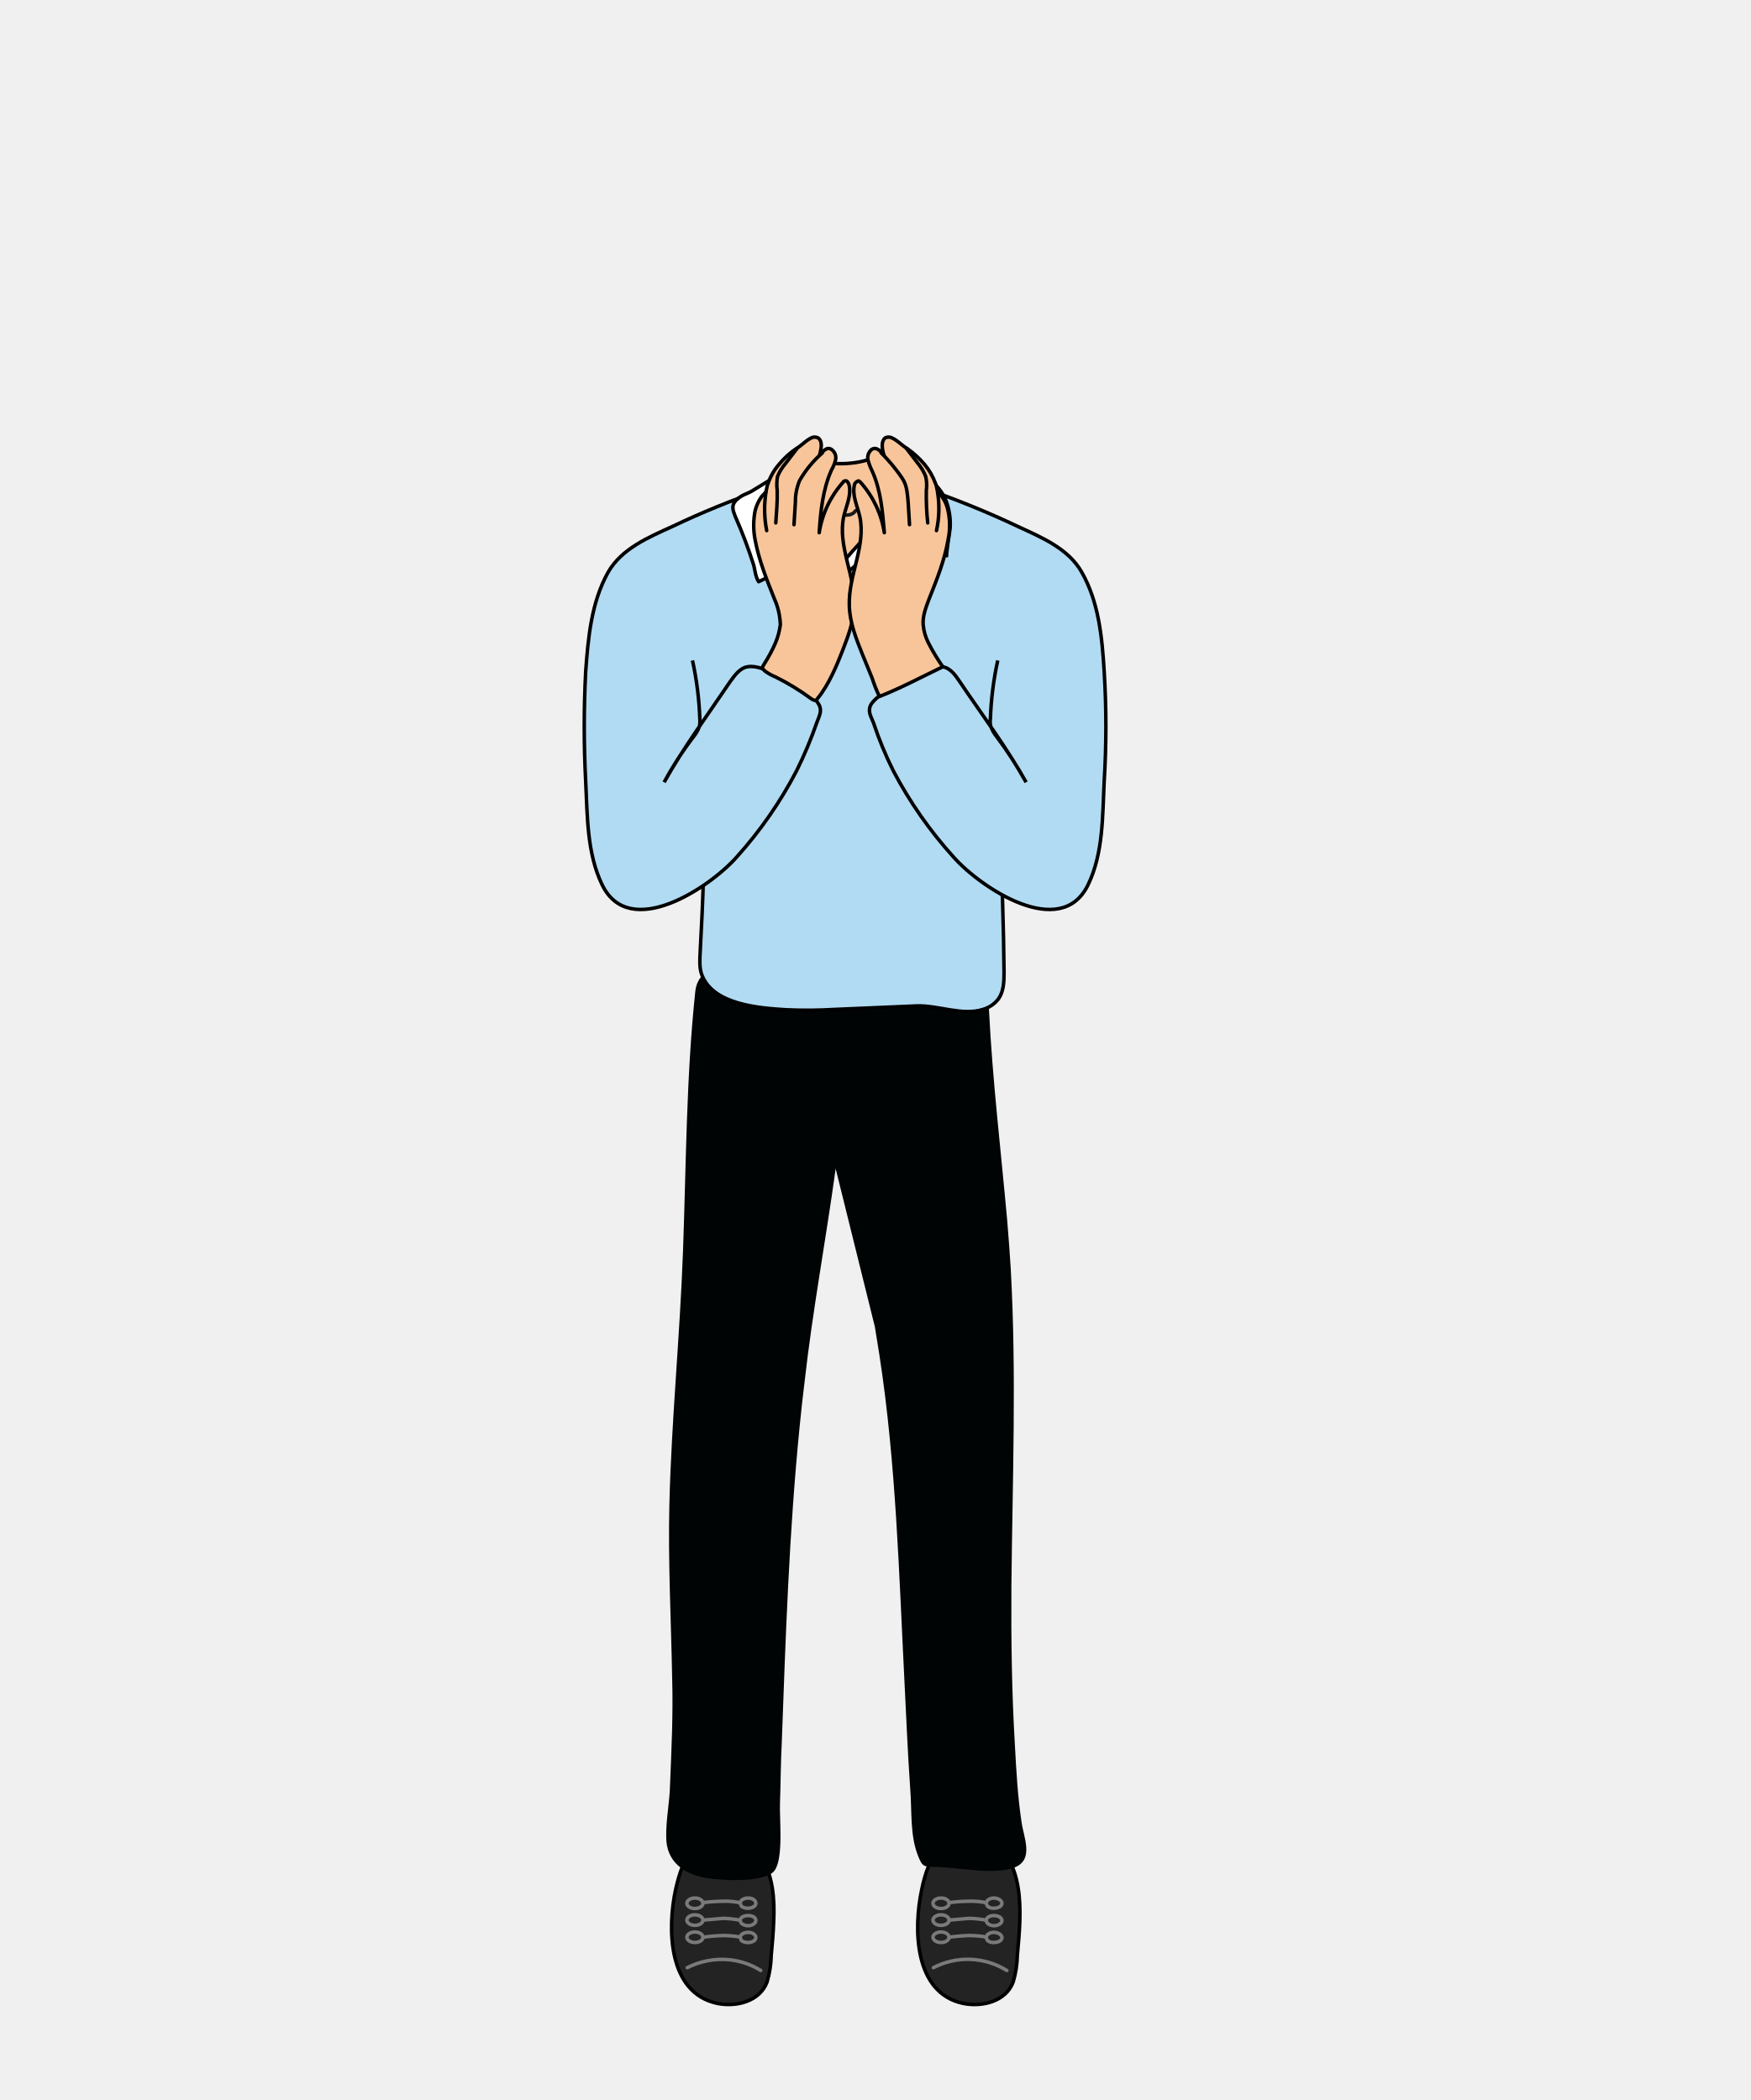
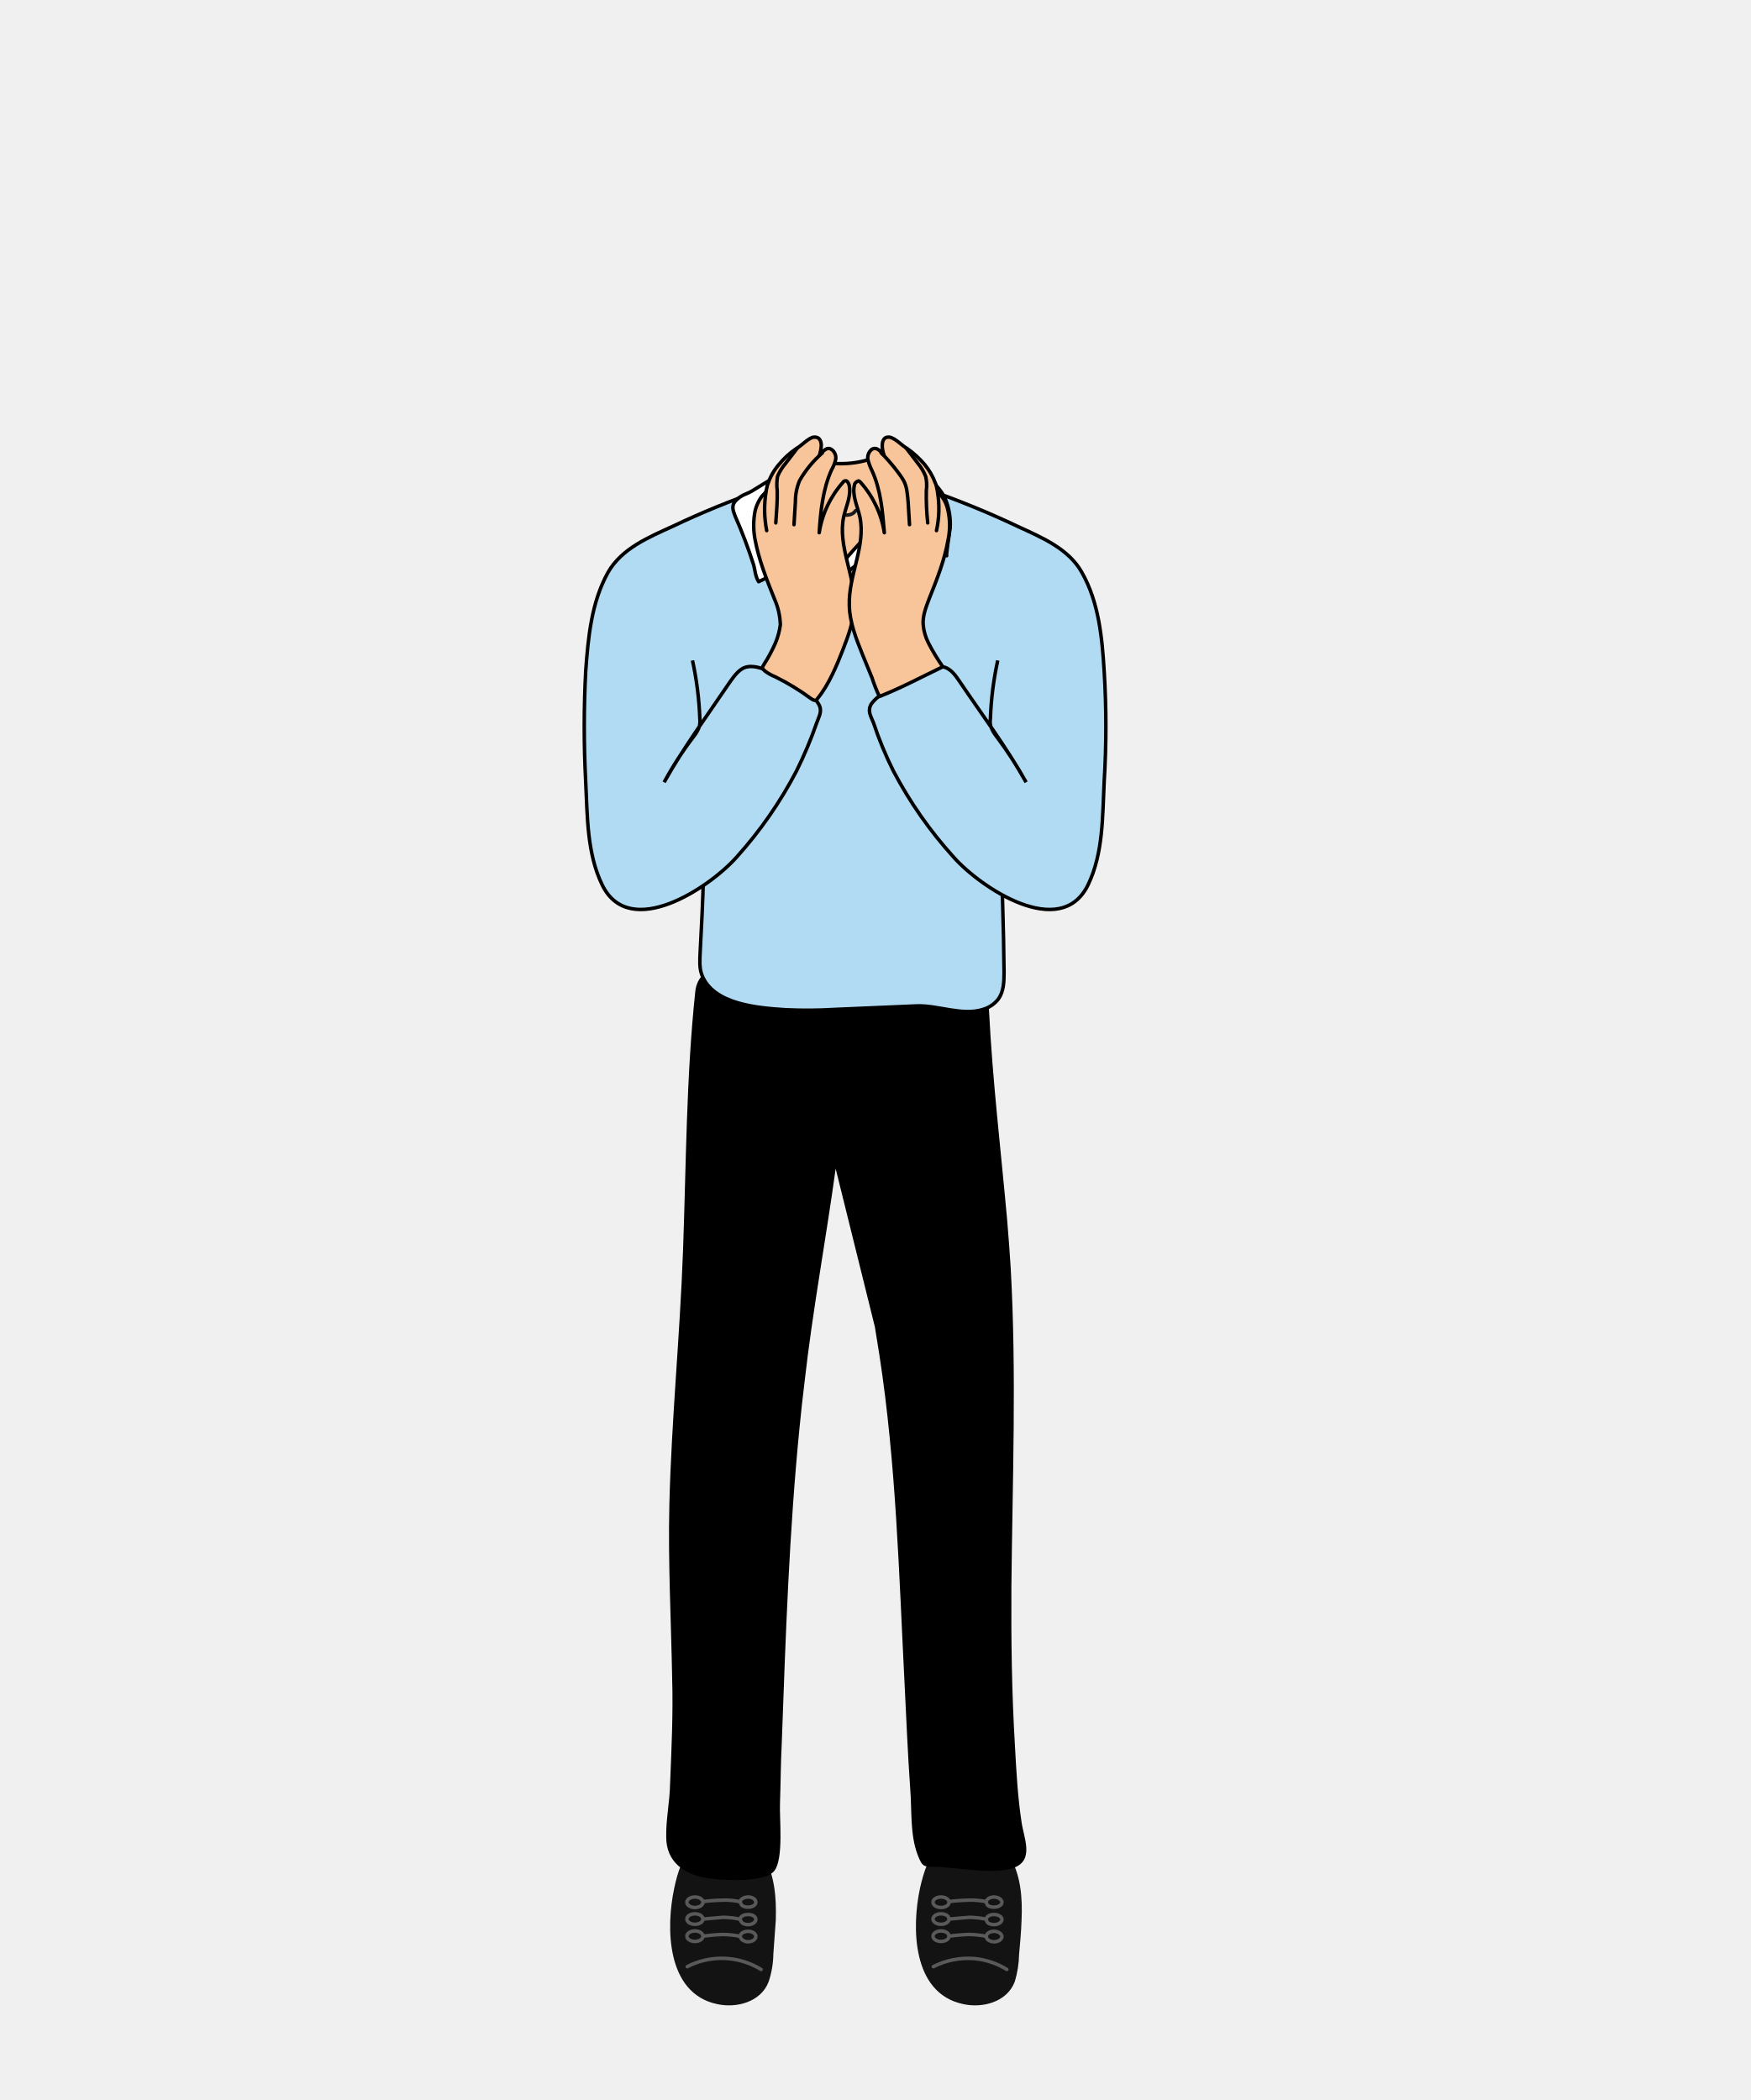
- <svg xmlns="http://www.w3.org/2000/svg" id="Layer_1" data-name="Layer 1" viewBox="0 0 500 600">
-   <defs>
-     <style>.cls-1{fill:#232323}.cls-1,.cls-4,.cls-5,.cls-8{stroke:#000}.cls-1,.cls-2,.cls-5,.cls-8{stroke-linecap:round;stroke-linejoin:round}.cls-2,.cls-8{fill:none}.cls-2{stroke:#7a7a7a}.cls-4{fill:#b1dbf2;stroke-miterlimit:10}.cls-5{fill:#f8c59a}</style>
-   </defs>
-   <path class="cls-1" d="M287.6 530.3c3.4 5.5 3.9 12.2 3.7 18.6-.1 3.2-.4 6.5-.7 9.7a28.8 28.8 0 01-1.2 7.7c-2.1 5.6-8.9 7.2-14.3 6.1-14.1-3-14.2-21.5-11.8-32.6.9-4.3 2.4-9.4 5.8-12.2 5.6-4.7 14.6-3.6 18.5 2.7z" />
-   <path class="cls-2" d="M266.6 562.2a21.2 21.2 0 0121 .8" />
-   <ellipse class="cls-2" cx="268.8" cy="553.5" rx="2.3" ry="1.5" />
-   <path class="cls-2" d="M281.7 553.6c0-.8 1-1.5 2.2-1.5s2.3.7 2.3 1.5-1 1.4-2.3 1.4a2.7 2.7 0 01-1.6-.4c-.5-.3-.4-.8-.7-1.1s-3.5-.5-4.8-.5a54.8 54.8 0 00-5.7.5" />
-   <ellipse class="cls-2" cx="268.8" cy="548.6" rx="2.3" ry="1.5" />
-   <path class="cls-2" d="M281.7 548.7c0-.8 1-1.4 2.2-1.4s2.3.6 2.3 1.4-1 1.5-2.3 1.5a2.8 2.8 0 01-1.6-.5c-.5-.3-.4-.7-.7-1s-3.5-.6-4.8-.6l-5.7.5" />
-   <ellipse class="cls-2" cx="268.8" cy="543.8" rx="2.3" ry="1.5" />
-   <path class="cls-2" d="M281.7 543.8c0-.8 1-1.5 2.2-1.5s2.3.7 2.3 1.5-1 1.4-2.3 1.4a2.7 2.7 0 01-1.6-.4c-.5-.3-.4-.8-.7-1.1s-3.5-.6-4.8-.5a54.6 54.6 0 00-5.7.4" />
-   <path class="cls-1" d="M217.3 530.3c3.5 5.5 4 12.2 3.7 18.6-.1 3.2-.4 6.5-.7 9.7a28.8 28.8 0 01-1.2 7.7c-2.1 5.6-8.9 7.2-14.2 6.1-14.2-3-14.3-21.5-11.9-32.6 1-4.3 2.4-9.4 5.9-12.2 5.5-4.7 14.6-3.6 18.4 2.7z" />
-   <path class="cls-2" d="M196.3 562.2a22 22 0 0111.8-2.3 21 21 0 019.2 3.1" />
-   <ellipse class="cls-2" cx="198.5" cy="553.5" rx="2.3" ry="1.5" />
-   <path class="cls-2" d="M211.4 553.6c0-.8 1-1.5 2.3-1.5s2.2.7 2.2 1.5-1 1.4-2.2 1.4a3.1 3.1 0 01-1.7-.4c-.5-.3-.3-.8-.7-1.1s-3.5-.5-4.7-.5a54.4 54.4 0 00-5.8.5" />
-   <ellipse class="cls-2" cx="198.5" cy="548.6" rx="2.3" ry="1.5" />
-   <path class="cls-2" d="M211.4 548.7c0-.8 1-1.4 2.3-1.4s2.2.6 2.2 1.4-1 1.5-2.2 1.5a3.1 3.1 0 01-1.7-.5c-.5-.3-.3-.7-.7-1s-3.5-.6-4.7-.6l-5.8.5" />
-   <ellipse class="cls-2" cx="198.5" cy="543.8" rx="2.3" ry="1.5" />
-   <path class="cls-2" d="M211.4 543.8c0-.8 1-1.5 2.3-1.5s2.2.7 2.2 1.5-1 1.4-2.2 1.4a3.1 3.1 0 01-1.7-.4c-.5-.3-.3-.8-.7-1.1s-3.5-.6-4.7-.5a54.6 54.6 0 00-5.8.4" />
-   <path d="M249.9 379.1l1.3 8.1c4.8 31.1 5.6 62.9 7.2 94.2.5 9.9.9 19.8 1.6 29.7.5 6.1-.1 13 2.1 18.8 1.4 3.7 1.8 3.4 5.2 3.5 6.1.1 16.6 2.4 22.4.2s2.7-8.6 2.1-13c-1.1-7.2-1.5-14.6-1.9-22-.9-15.1-1.1-30.2-1-45.4.3-30.3 1.5-60.6-.2-90.9-.3-4.5-.6-9-1-13.6-1.8-20-4.2-40-5.2-60.1-.2-2-.4-4.1-.4-6.1s.1-4.5-2.5-5.9a16.9 16.9 0 00-7-1.5c-9.1-.4-18.1.2-27.1.3s-18.7.3-28.1-.1c-6.4-.2-17.9-.8-18.8 8-2.6 24.6-2.6 49.3-3.5 74s-3.3 48.3-3.9 72.5c-.4 16.6.5 33.2.8 49.8.3 10.1-.2 20.2-.6 30.2-.1 5.1-1.2 10-1.1 15.1 0 7.1 5.2 10.7 11.7 11.7 4.1.7 16.5 1.4 19.2-2.1s1.4-15.1 1.6-19.3c.2-5.7.2-11.4.5-17.1 1.1-30.2 2.1-60.3 5.1-90.4.4-4.3.9-8.5 1.4-12.7 2.3-20.5 6.1-40.7 8.9-61.1" fill="#000405" fill-rule="evenodd" />
-   <path class="cls-4" d="M262.1 143.2h-1.4a3.7 3.7 0 00-1.9 1.6 133.8 133.8 0 01-10.5 12.1c-2.5 2.4-5.1 4.9-8.2 6.2a4.1 4.1 0 01-1.9.5 4.3 4.3 0 01-2.7-1.9c-2.8-3.1-5.3-6.8-9.2-8.4-2.3-1-7-1.6-7-4.9s3.8-4.9 5.9-6.7 4.8-4.5 5.8-7.6a9 9 0 00.1-2.8 30.1 30.1 0 00-3.6 1.7c-1.6.8-1.9 1.7-3 2.8a30.8 30.8 0 01-4.6 3.1c-8.8 5.9-21.6 8.3-29.2 15.7s1.5 23.5 3.7 30.8c8.1 28 7.2 57.7 5.6 86.6-.1 2.2-.3 4.5.5 6.6 3.3 8.5 16.3 9.4 24 9.9a131 131 0 0014-.1l23.4-1c6.1-.2 13 2.9 18.9 1a8.5 8.5 0 004.4-3c1.5-2.1 1.6-4.9 1.6-7.6-.2-25.8-2.1-51.6-1.1-77.4.6-15.2 2.1-30.6-1.7-45.3a7 7 0 00-.8-2c-1.2-1.5-3.2-1.4-4.6-2.5s-1.8-2.4-3.4-3.3c-3.9-2.2-8.8-3.3-13.1-4.1z" />
-   <path class="cls-4" d="M217.5 140a245.8 245.8 0 00-25.4 10.4c-6.8 3.1-14.5 6.3-18.4 13.1-4.8 8.6-5.7 18.7-6.4 28.3a300.9 300.9 0 000 31.5c.5 9.8.3 20.4 4.7 29.5 7.8 16.1 30.7.8 38.4-7.9a119 119 0 0017.1-24.6 118.6 118.6 0 005.8-13.8c.7-2 1.7-3.4.5-5.4s-2.8-2.7-4.4-3.5c-3.9-2.2-11.1-7.9-15.8-7.1-2.2.3-3.7 2.4-5 4.2-6.4 9.5-13.3 18.8-18.9 28.8a99.3 99.3 0 018.4-13 10 10 0 001.7-3 8.1 8.1 0 00.1-2.2 93.1 93.1 0 00-2.1-16.6m67.5-48.7a255.3 255.3 0 0125.4 10.4c6.7 3.1 14.5 6.3 18.3 13.1 4.9 8.6 5.8 18.7 6.4 28.3a254.7 254.7 0 010 31.5c-.5 9.8-.2 20.4-4.6 29.5-7.8 16.1-30.7.8-38.4-7.9a119.5 119.5 0 01-17.2-24.6 102.9 102.9 0 01-5.7-13.8c-.8-2-1.8-3.4-.6-5.4a11.4 11.4 0 014.4-3.5c4-2.2 11.2-7.9 15.9-7.1 2.2.3 3.7 2.4 4.9 4.2 6.4 9.5 13.4 18.8 19 28.8a110.9 110.9 0 00-8.4-13 10 10 0 01-1.7-3 5.5 5.5 0 01-.1-2.2 93.1 93.1 0 012.1-16.6" />
-   <path class="cls-5" d="M221.5 144.6v.2l-1.6 2.3c-.8 1.6-1.4 3.6-.2 5.2a16.3 16.3 0 007.2 5.2c1.8.5 3.6.8 5.4 1.4a16.4 16.4 0 017.5 4.9 34.7 34.7 0 0116.9-8.4c4.2-.7 9.4-6.3 8.6-10.9a10.9 10.9 0 00-.9-2.3c-1.7-3.1-4.7-5.3-7.7-7.3a8.2 8.2 0 01-2.9-2.3c-.6-1.1-.5-2.5-1.1-3.5-4.7 3.3-11.9 3.9-17.4 3a18.3 18.3 0 01-2.5-.6c-.4-.1-1.9-1-2.2-.8s-.1.8-.1 1.1a5.9 5.9 0 01-.6 1.4 22.6 22.6 0 01-1.6 2.6 35.7 35.7 0 01-4.4 5.2 9.4 9.4 0 00-1 1l-.8 1.3a13.9 13.9 0 00-.6 1.3z" />
-   <path d="M239.4 146c.8 1.3 2.9 1.5 4.2.7a3 3 0 00.8-.8" stroke="#1a1a1a" fill="none" stroke-linecap="round" stroke-linejoin="round" />
-   <path d="M221.7 145.2a6 6 0 00.2 1.2 9.5 9.5 0 002.5 2.8l4.9 4.7c3.1 2.9 6.4 5.7 9.4 8.8 2.3-2.1 4.4-4.9 6.6-7.2a37.3 37.3 0 006.2-8 22.4 22.4 0 002.1-14.6 9.1 9.1 0 01-.3-2.3c0 1.1 2.5 2.2 3.2 2.5s3 1.1 4.4 1.7a14.5 14.5 0 019.1 7.7 18.6 18.6 0 011.4 8.4c-.1.7-1.2 7.9-1 7.9a26.9 26.9 0 00-16.8-1.6c-5.8 1.3-10.2 4.8-14.3 8.9a31.9 31.9 0 00-3.2-3c-6.5-4.6-13.4.4-19.4 3.1-.9-1.4-1-3.1-1.4-4.7a138.8 138.8 0 00-5.3-14c-.7-1.8-1.2-3.2.4-4.7s2.8-1.6 4.2-2.4l7.7-4.7c2.6-1.5 5.3-3.4 8.1-4.5.7 1.3-1.3 3.9-2 5a26.8 26.8 0 01-4 4.9c-1.1 1.2-2.8 2.3-2.7 4.1z" fill="#fff" stroke-linecap="round" stroke-linejoin="round" stroke="#000" />
-   <path class="cls-5" d="M221.5 183.7a20.1 20.1 0 001.4-5.2 19.5 19.5 0 00-1.7-7.4c-2.2-5.5-4.4-11-5.5-16.8a21.6 21.6 0 010-8.4 11.9 11.9 0 011.7-3.8c.3-.5 1-1 1.3-1.5s.3-1.7.7-2.5a16.2 16.2 0 013.1-5.4 23.4 23.4 0 014.9-4.5c1.6-.9 2.9-2.5 4.6-3.2a2.2 2.2 0 011.4 0c.9.3 1.2 1.4 1.2 2.3a12.8 12.8 0 01-.5 2.7c.9-.9 2-2.5 3.4-1.6a2.9 2.9 0 011.2 2.9 11.1 11.1 0 01-1.2 3c-2.5 5.6-3.1 11.8-3.5 17.9a28 28 0 016.8-14.4.7.7 0 01.6-.4c.5-.2.9.5 1.1 1 .8 3.1-.8 6.1-1.5 9.2-1.8 8.4 3.3 16.8 3 25.4-.1 4.4-1.7 8.7-3.3 12.8s-3.9 9.8-7.2 13.8a1.2 1.2 0 01-.5.5c-.4.1-.8-.2-1.2-.4a67.6 67.6 0 00-10.3-6.3 13.5 13.5 0 01-2.9-1.6c-1.1-1-1-.9-.3-2.1a43 43 0 003.2-6z" />
-   <path class="cls-8" d="M218.8 140.6a31.3 31.3 0 00.2 11m2.6-2.2c.2-3.1.5-6.2.4-9.3a13.3 13.3 0 01.1-4 14.3 14.3 0 012.3-3.7l3.3-4.3m-.9 21.8l.4-6.5a15.4 15.4 0 011.2-6.1 30.8 30.8 0 016.5-7.9" />
-   <path class="cls-5" d="M265.2 183.7a14.1 14.1 0 01-1.5-5.2c-.2-2.5.8-5 1.7-7.4 2.2-5.5 4.4-11 5.4-16.8a19.8 19.8 0 000-8.4 9.9 9.9 0 00-1.6-3.8c-.3-.5-1-1-1.3-1.5s-.3-1.7-.7-2.5a18.1 18.1 0 00-3.1-5.4 26.2 26.2 0 00-4.9-4.5c-1.6-.9-2.9-2.5-4.7-3.2a2.2 2.2 0 00-1.4 0c-.8.3-1.1 1.4-1.1 2.3a8.6 8.6 0 00.5 2.7c-.9-.9-2-2.5-3.5-1.6a3.1 3.1 0 00-1.1 2.9 15.4 15.4 0 001.1 3c2.6 5.6 3.1 11.8 3.6 17.9a28 28 0 00-6.8-14.4c-.2-.2-.4-.4-.6-.4s-1 .5-1.1 1c-.8 3.1.8 6.1 1.5 9.2 1.8 8.4-3.3 16.8-3 25.4.1 4.9 2 9.6 3.8 14.1l2.7 6.6a41.8 41.8 0 002.1 5.3c6.1-2.4 12.1-5.6 18.1-8.5a58.4 58.4 0 01-4.1-6.8z" />
-   <path class="cls-8" d="M267.8 140.6a29.1 29.1 0 01-.3 11m-2.5-2.2a72.3 72.3 0 01-.4-9.3 10.7 10.7 0 00-.2-4 13.9 13.9 0 00-2.2-3.7l-3.3-4.3m.9 21.8l-.4-6.5c-.2-2.1-.3-4.3-1.3-6.1s-4.1-5.7-6.4-7.9" />
+ <svg xmlns="http://www.w3.org/2000/svg" viewBox="0 0 500 600">
+   <path d="M287.6,530c3.5,5.5,4,12.2,3.7,18.6-.1,3.2-.4,6.5-.7,9.7a28.8,28.8,0,0,1-1.2,7.7c-2.1,5.6-8.9,7.3-14.2,6.1-14.2-3-14.3-21.5-11.9-32.6,1-4.3,2.4-9.3,5.9-12.2C274.7,522.6,283.8,523.8,287.6,530Z" stroke="#000" stroke-linecap="round" stroke-linejoin="round" opacity="0.92" />
+   <path d="M266.6,561.9a22,22,0,0,1,11.8-2.3,21.5,21.5,0,0,1,9.2,3.1" fill="none" stroke="#fff" stroke-linecap="round" stroke-linejoin="round" opacity="0.3" />
+   <g opacity="0.3">
+     <ellipse cx="268.8" cy="553.2" rx="2.3" ry="1.5" fill="none" stroke="#fff" stroke-linecap="round" stroke-linejoin="round" />
+     <path d="M281.7,553.3h0c0-.8,1-1.5,2.2-1.5s2.3.7,2.3,1.5-1,1.5-2.3,1.5a3,3,0,0,1-1.6-.5c-.5-.3-.4-.7-.7-1s-3.5-.6-4.7-.6a54.4,54.4,0,0,0-5.8.5" fill="none" stroke="#fff" stroke-linecap="round" stroke-linejoin="round" />
+     <ellipse cx="268.8" cy="548.3" rx="2.3" ry="1.5" fill="none" stroke="#fff" stroke-linecap="round" stroke-linejoin="round" />
+     <path d="M281.7,548.4h0c0-.8,1-1.4,2.2-1.4s2.3.6,2.3,1.4-1,1.5-2.3,1.5a4.2,4.2,0,0,1-1.6-.4c-.5-.4-.4-.8-.7-1.1s-3.5-.6-4.7-.6l-5.8.5" fill="none" stroke="#fff" stroke-linecap="round" stroke-linejoin="round" />
+     <ellipse cx="268.8" cy="543.5" rx="2.3" ry="1.5" fill="none" stroke="#fff" stroke-linecap="round" stroke-linejoin="round" />
+     <path d="M281.7,543.5h0c0-.8,1-1.5,2.2-1.5s2.3.7,2.3,1.5-1,1.4-2.3,1.4a2.9,2.9,0,0,1-1.6-.4c-.5-.3-.4-.8-.7-1.1s-3.5-.6-4.7-.5a54.6,54.6,0,0,0-5.8.4" fill="none" stroke="#fff" stroke-linecap="round" stroke-linejoin="round" />
+   </g>
+   <path d="M217.4,530c3.4,5.5,3.9,12.2,3.7,18.6-.2,3.2-.5,6.5-.7,9.7a25.4,25.4,0,0,1-1.3,7.7c-2.1,5.6-8.9,7.3-14.2,6.1-14.1-3-14.2-21.5-11.8-32.6.9-4.3,2.4-9.3,5.8-12.2C204.4,522.6,213.5,523.8,217.4,530Z" stroke="#000" stroke-linecap="round" stroke-linejoin="round" opacity="0.92" />
+   <path d="M196.3,561.9a21.5,21.5,0,0,1,21.1.8" fill="none" stroke="#fff" stroke-linecap="round" stroke-linejoin="round" opacity="0.3" />
+   <g opacity="0.3">
+     <ellipse cx="198.5" cy="553.2" rx="2.3" ry="1.5" fill="none" stroke="#fff" stroke-linecap="round" stroke-linejoin="round" />
+     <path d="M211.4,553.3h0c0-.8,1-1.5,2.3-1.5s2.2.7,2.2,1.5-1,1.5-2.2,1.5a2.8,2.8,0,0,1-1.6-.5c-.5-.3-.4-.7-.8-1s-3.5-.6-4.7-.6a56.7,56.7,0,0,0-5.8.5" fill="none" stroke="#fff" stroke-linecap="round" stroke-linejoin="round" />
+     <ellipse cx="198.5" cy="548.3" rx="2.3" ry="1.5" fill="none" stroke="#fff" stroke-linecap="round" stroke-linejoin="round" />
+     <path d="M211.4,548.4h0c0-.8,1-1.4,2.3-1.4s2.2.6,2.2,1.4-1,1.5-2.2,1.5a3.8,3.8,0,0,1-1.6-.4c-.5-.4-.4-.8-.8-1.1s-3.5-.6-4.7-.6l-5.8.5" fill="none" stroke="#fff" stroke-linecap="round" stroke-linejoin="round" />
+     <ellipse cx="198.5" cy="543.5" rx="2.3" ry="1.5" fill="none" stroke="#fff" stroke-linecap="round" stroke-linejoin="round" />
+     <path d="M211.4,543.5h0c0-.8,1-1.5,2.3-1.5s2.2.7,2.2,1.5-1,1.4-2.2,1.4a2.7,2.7,0,0,1-1.6-.4c-.5-.3-.4-.8-.8-1.1s-3.5-.6-4.7-.5a56.5,56.5,0,0,0-5.8.4" fill="none" stroke="#fff" stroke-linecap="round" stroke-linejoin="round" />
+   </g>
+   <path d="M249.9,379.1l1.3,8.1c4.8,31.1,5.6,62.9,7.2,94.2.5,9.9.9,19.8,1.6,29.7.5,6.1-.1,13,2.1,18.8,1.4,3.7,1.8,3.4,5.2,3.5,6.1.1,16.6,2.4,22.4.2s2.7-8.6,2.1-13c-1.1-7.2-1.5-14.6-1.9-22-.9-15.1-1.1-30.2-1-45.4.3-30.3,1.5-60.6-.2-90.9-.3-4.5-.6-9-1-13.6-1.8-20-4.2-40-5.2-60.1-.2-2-.4-4.1-.4-6.1s.1-4.5-2.5-5.9a16.9,16.9,0,0,0-7-1.5c-9.1-.4-18.1.2-27.1.3s-18.7.3-28.1-.1c-6.4-.2-17.9-.8-18.8,8-2.6,24.6-2.6,49.3-3.5,74s-3.3,48.3-3.9,72.5c-.4,16.6.5,33.2.8,49.8.3,10.1-.2,20.2-.6,30.2-.1,5.1-1.2,10-1.1,15.1,0,7.1,5.2,10.7,11.7,11.7,4.1.7,16.5,1.4,19.2-2.1s1.4-15.1,1.6-19.3c.2-5.7.2-11.4.5-17.1,1.1-30.2,2.1-60.3,5.1-90.4.4-4.3.9-8.5,1.4-12.7,2.3-20.5,6.1-40.7,8.9-61.1" fill-rule="evenodd" />
+   <path d="M262.1,143.2h-1.4a3.7,3.7,0,0,0-1.9,1.6,133.8,133.8,0,0,1-10.5,12.1c-2.5,2.4-5.1,4.9-8.2,6.2a4.1,4.1,0,0,1-1.9.5,4.3,4.3,0,0,1-2.7-1.9c-2.8-3.1-5.3-6.8-9.2-8.4-2.3-1-7-1.6-7-4.9s3.8-4.9,5.9-6.7,4.8-4.5,5.8-7.6a9,9,0,0,0,.1-2.8,30.1,30.1,0,0,0-3.6,1.7c-1.6.8-1.9,1.7-3,2.8a30.8,30.8,0,0,1-4.6,3.1c-8.8,5.9-21.6,8.3-29.2,15.7s1.5,23.5,3.7,30.8c8.1,28,7.2,57.7,5.6,86.6-.1,2.2-.3,4.5.5,6.6,3.3,8.5,16.3,9.4,24,9.9a131,131,0,0,0,14-.1l23.4-1c6.1-.2,13,2.9,18.9,1a8.5,8.5,0,0,0,4.4-3c1.5-2.1,1.6-4.9,1.6-7.6-.2-25.8-2.1-51.6-1.1-77.4.6-15.2,2.1-30.6-1.7-45.3a7,7,0,0,0-.8-2c-1.2-1.5-3.2-1.4-4.6-2.5s-1.8-2.4-3.4-3.3C271.3,145.1,266.4,144,262.1,143.2Z" fill="#b1dbf2" stroke="#000" stroke-miterlimit="10" />
+   <path d="M217.5,140a245.8,245.8,0,0,0-25.4,10.4c-6.8,3.1-14.5,6.3-18.4,13.1-4.8,8.6-5.7,18.7-6.4,28.3a300.9,300.9,0,0,0,0,31.5c.5,9.8.3,20.4,4.7,29.5,7.8,16.1,30.7.8,38.4-7.9a119,119,0,0,0,17.1-24.6,118.6,118.6,0,0,0,5.8-13.8c.7-2,1.7-3.4.5-5.4s-2.8-2.7-4.4-3.5c-3.9-2.2-11.1-7.9-15.8-7.1-2.2.3-3.7,2.4-5,4.2-6.4,9.5-13.3,18.8-18.9,28.8a99.3,99.3,0,0,1,8.4-13,10,10,0,0,0,1.7-3,8.1,8.1,0,0,0,.1-2.2,93.1,93.1,0,0,0-2.1-16.6" fill="#b1dbf2" stroke="#000" stroke-miterlimit="10" />
+   <path d="M265.3,140a255.3,255.3,0,0,1,25.4,10.4c6.7,3.1,14.5,6.3,18.3,13.1,4.9,8.6,5.8,18.7,6.4,28.3a254.7,254.7,0,0,1,0,31.5c-.5,9.8-.2,20.4-4.6,29.5-7.8,16.1-30.7.8-38.4-7.9a119.5,119.5,0,0,1-17.2-24.6,102.9,102.9,0,0,1-5.7-13.8c-.8-2-1.8-3.4-.6-5.4a11.4,11.4,0,0,1,4.4-3.5c4-2.2,11.2-7.9,15.9-7.1,2.2.3,3.7,2.4,4.9,4.2,6.4,9.5,13.4,18.8,19,28.8a110.9,110.9,0,0,0-8.4-13,10,10,0,0,1-1.7-3,5.5,5.5,0,0,1-.1-2.2,93.1,93.1,0,0,1,2.1-16.6" fill="#b1dbf2" stroke="#000" stroke-miterlimit="10" />
+   <path d="M221.5,144.6v.2l-1.6,2.3c-.8,1.6-1.4,3.6-.2,5.2a16.3,16.3,0,0,0,7.2,5.2c1.8.5,3.6.8,5.4,1.4a16.4,16.4,0,0,1,7.5,4.9,34.7,34.7,0,0,1,16.9-8.4c4.2-.7,9.4-6.3,8.6-10.9a10.9,10.9,0,0,0-.9-2.3c-1.7-3.1-4.7-5.3-7.7-7.3a8.2,8.2,0,0,1-2.9-2.3c-.6-1.1-.5-2.5-1.1-3.5-4.7,3.3-11.9,3.9-17.4,3a18.3,18.3,0,0,1-2.5-.6c-.4-.1-1.9-1-2.2-.8s-.1.8-.1,1.1a5.9,5.9,0,0,1-.6,1.4,22.6,22.6,0,0,1-1.6,2.6,35.7,35.7,0,0,1-4.4,5.2,9.4,9.4,0,0,0-1,1l-.8,1.3A13.9,13.9,0,0,0,221.5,144.6Z" fill="#f8c59a" stroke="#000" stroke-linecap="round" stroke-linejoin="round" />
+   <path d="M239.4,146c.8,1.3,2.9,1.5,4.2.7a3,3,0,0,0,.8-.8" fill="none" stroke="#1a1a1a" stroke-linecap="round" stroke-linejoin="round" />
+   <path d="M221.7,145.2a6,6,0,0,0,.2,1.2,9.5,9.5,0,0,0,2.5,2.8l4.9,4.7c3.1,2.9,6.4,5.7,9.4,8.8,2.3-2.1,4.4-4.9,6.6-7.2a37.3,37.3,0,0,0,6.2-8,22.4,22.4,0,0,0,2.1-14.6,9.1,9.1,0,0,1-.3-2.3c0,1.1,2.5,2.2,3.2,2.5s3,1.1,4.4,1.7a14.5,14.5,0,0,1,9.1,7.7,18.6,18.6,0,0,1,1.4,8.4c-.1.7-1.2,7.9-1,7.9a26.9,26.9,0,0,0-16.8-1.6c-5.8,1.3-10.2,4.8-14.3,8.9a31.9,31.9,0,0,0-3.2-3c-6.5-4.6-13.4.4-19.4,3.1-.9-1.4-1-3.1-1.4-4.7a138.8,138.8,0,0,0-5.3-14c-.7-1.8-1.2-3.2.4-4.7s2.8-1.6,4.2-2.4l7.7-4.7c2.6-1.5,5.3-3.4,8.1-4.5.7,1.3-1.3,3.9-2,5a26.8,26.8,0,0,1-4,4.9C223.3,142.3,221.6,143.4,221.7,145.2Z" fill="#fff" stroke="#000" stroke-linecap="round" stroke-linejoin="round" />
+   <path d="M221.5,183.7a20.1,20.1,0,0,0,1.4-5.2,19.5,19.5,0,0,0-1.7-7.4c-2.2-5.5-4.4-11-5.5-16.8a21.6,21.6,0,0,1,0-8.4,11.9,11.9,0,0,1,1.7-3.8c.3-.5,1-1,1.3-1.5s.3-1.7.7-2.5a16.2,16.2,0,0,1,3.1-5.4,23.4,23.4,0,0,1,4.9-4.5c1.6-.9,2.9-2.5,4.6-3.2a2.2,2.2,0,0,1,1.4,0c.9.3,1.2,1.4,1.2,2.3a12.8,12.8,0,0,1-.5,2.7c.9-.9,2-2.5,3.4-1.6a2.9,2.9,0,0,1,1.2,2.9,11.1,11.1,0,0,1-1.2,3c-2.5,5.6-3.1,11.8-3.5,17.9a28,28,0,0,1,6.8-14.4.7.7,0,0,1,.6-.4c.5-.2.9.5,1.1,1,.8,3.1-.8,6.1-1.5,9.2-1.8,8.4,3.3,16.8,3,25.4-.1,4.4-1.7,8.7-3.3,12.8s-3.9,9.8-7.2,13.8a1.2,1.2,0,0,1-.5.5c-.4.1-.8-.2-1.2-.4a67.6,67.6,0,0,0-10.3-6.3,13.5,13.5,0,0,1-2.9-1.6c-1.1-1-1-.9-.3-2.1A43,43,0,0,0,221.5,183.7Z" fill="#f8c59a" stroke="#000" stroke-linecap="round" stroke-linejoin="round" />
+   <path d="M218.8,140.6a31.3,31.3,0,0,0,.2,11" fill="none" stroke="#000" stroke-linecap="round" stroke-linejoin="round" />
+   <path d="M221.6,149.4c.2-3.1.5-6.2.4-9.3a13.3,13.3,0,0,1,.1-4,14.3,14.3,0,0,1,2.3-3.7l3.3-4.3" fill="none" stroke="#000" stroke-linecap="round" stroke-linejoin="round" />
+   <path d="M226.8,149.9l.4-6.5a15.4,15.4,0,0,1,1.2-6.1,30.8,30.8,0,0,1,6.5-7.9" fill="none" stroke="#000" stroke-linecap="round" stroke-linejoin="round" />
+   <path d="M265.2,183.7a14.1,14.1,0,0,1-1.5-5.2c-.2-2.5.8-5,1.7-7.4,2.2-5.5,4.4-11,5.4-16.8a19.8,19.8,0,0,0,0-8.4,9.9,9.9,0,0,0-1.6-3.8c-.3-.5-1-1-1.3-1.5s-.3-1.7-.7-2.5a18.1,18.1,0,0,0-3.1-5.4,26.2,26.2,0,0,0-4.9-4.5c-1.6-.9-2.9-2.5-4.7-3.2a2.2,2.2,0,0,0-1.4,0c-.8.3-1.1,1.4-1.1,2.3a8.6,8.6,0,0,0,.5,2.7c-.9-.9-2-2.5-3.5-1.6a3.1,3.1,0,0,0-1.1,2.9,15.4,15.4,0,0,0,1.1,3c2.6,5.6,3.1,11.8,3.6,17.9a28,28,0,0,0-6.8-14.4c-.2-.2-.4-.4-.6-.4s-1,.5-1.1,1c-.8,3.1.8,6.1,1.5,9.2,1.8,8.4-3.3,16.8-3,25.4.1,4.9,2,9.6,3.8,14.1l2.7,6.6a41.8,41.8,0,0,0,2.1,5.3c6.1-2.4,12.1-5.6,18.1-8.5A58.4,58.4,0,0,1,265.2,183.7Z" fill="#f8c59a" stroke="#000" stroke-linecap="round" stroke-linejoin="round" />
+   <path d="M267.8,140.6a29.1,29.1,0,0,1-.3,11" fill="none" stroke="#000" stroke-linecap="round" stroke-linejoin="round" />
+   <path d="M265,149.4a72.3,72.3,0,0,1-.4-9.3,10.7,10.7,0,0,0-.2-4,13.9,13.9,0,0,0-2.2-3.7l-3.3-4.3" fill="none" stroke="#000" stroke-linecap="round" stroke-linejoin="round" />
+   <path d="M259.8,149.9l-.4-6.5c-.2-2.1-.3-4.3-1.3-6.1s-4.1-5.7-6.4-7.9" fill="none" stroke="#000" stroke-linecap="round" stroke-linejoin="round" />
</svg>
